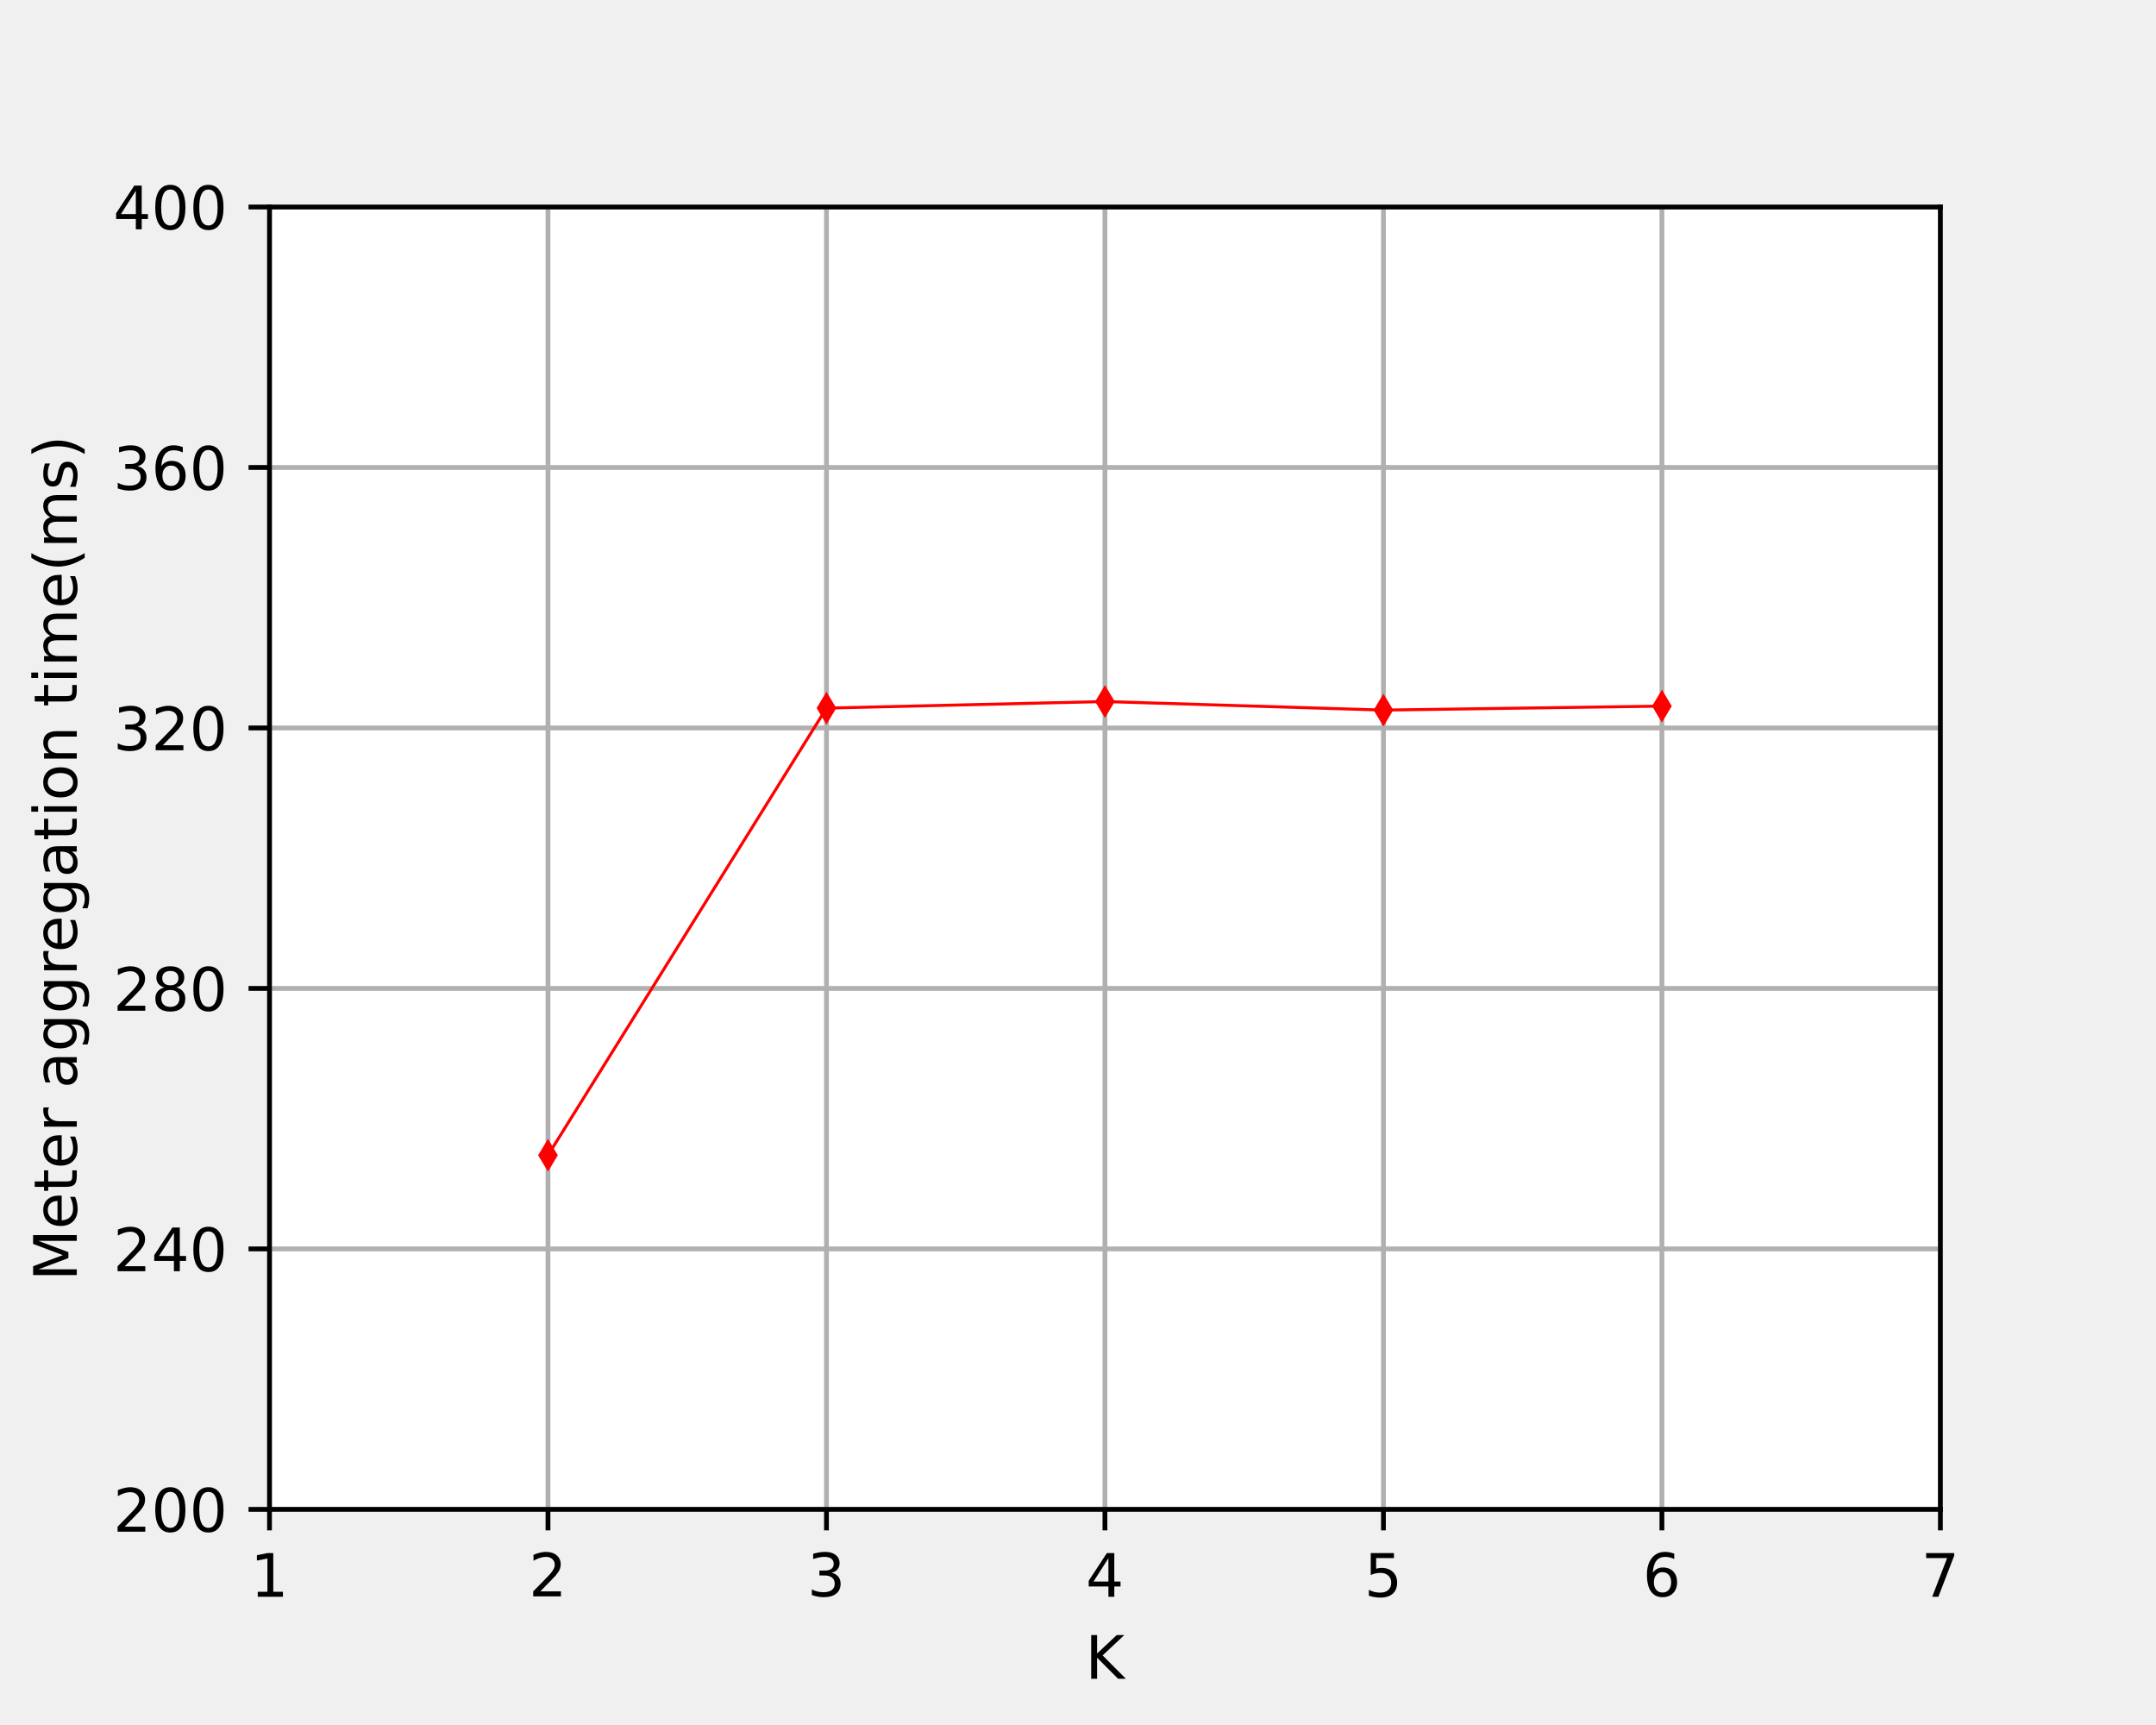
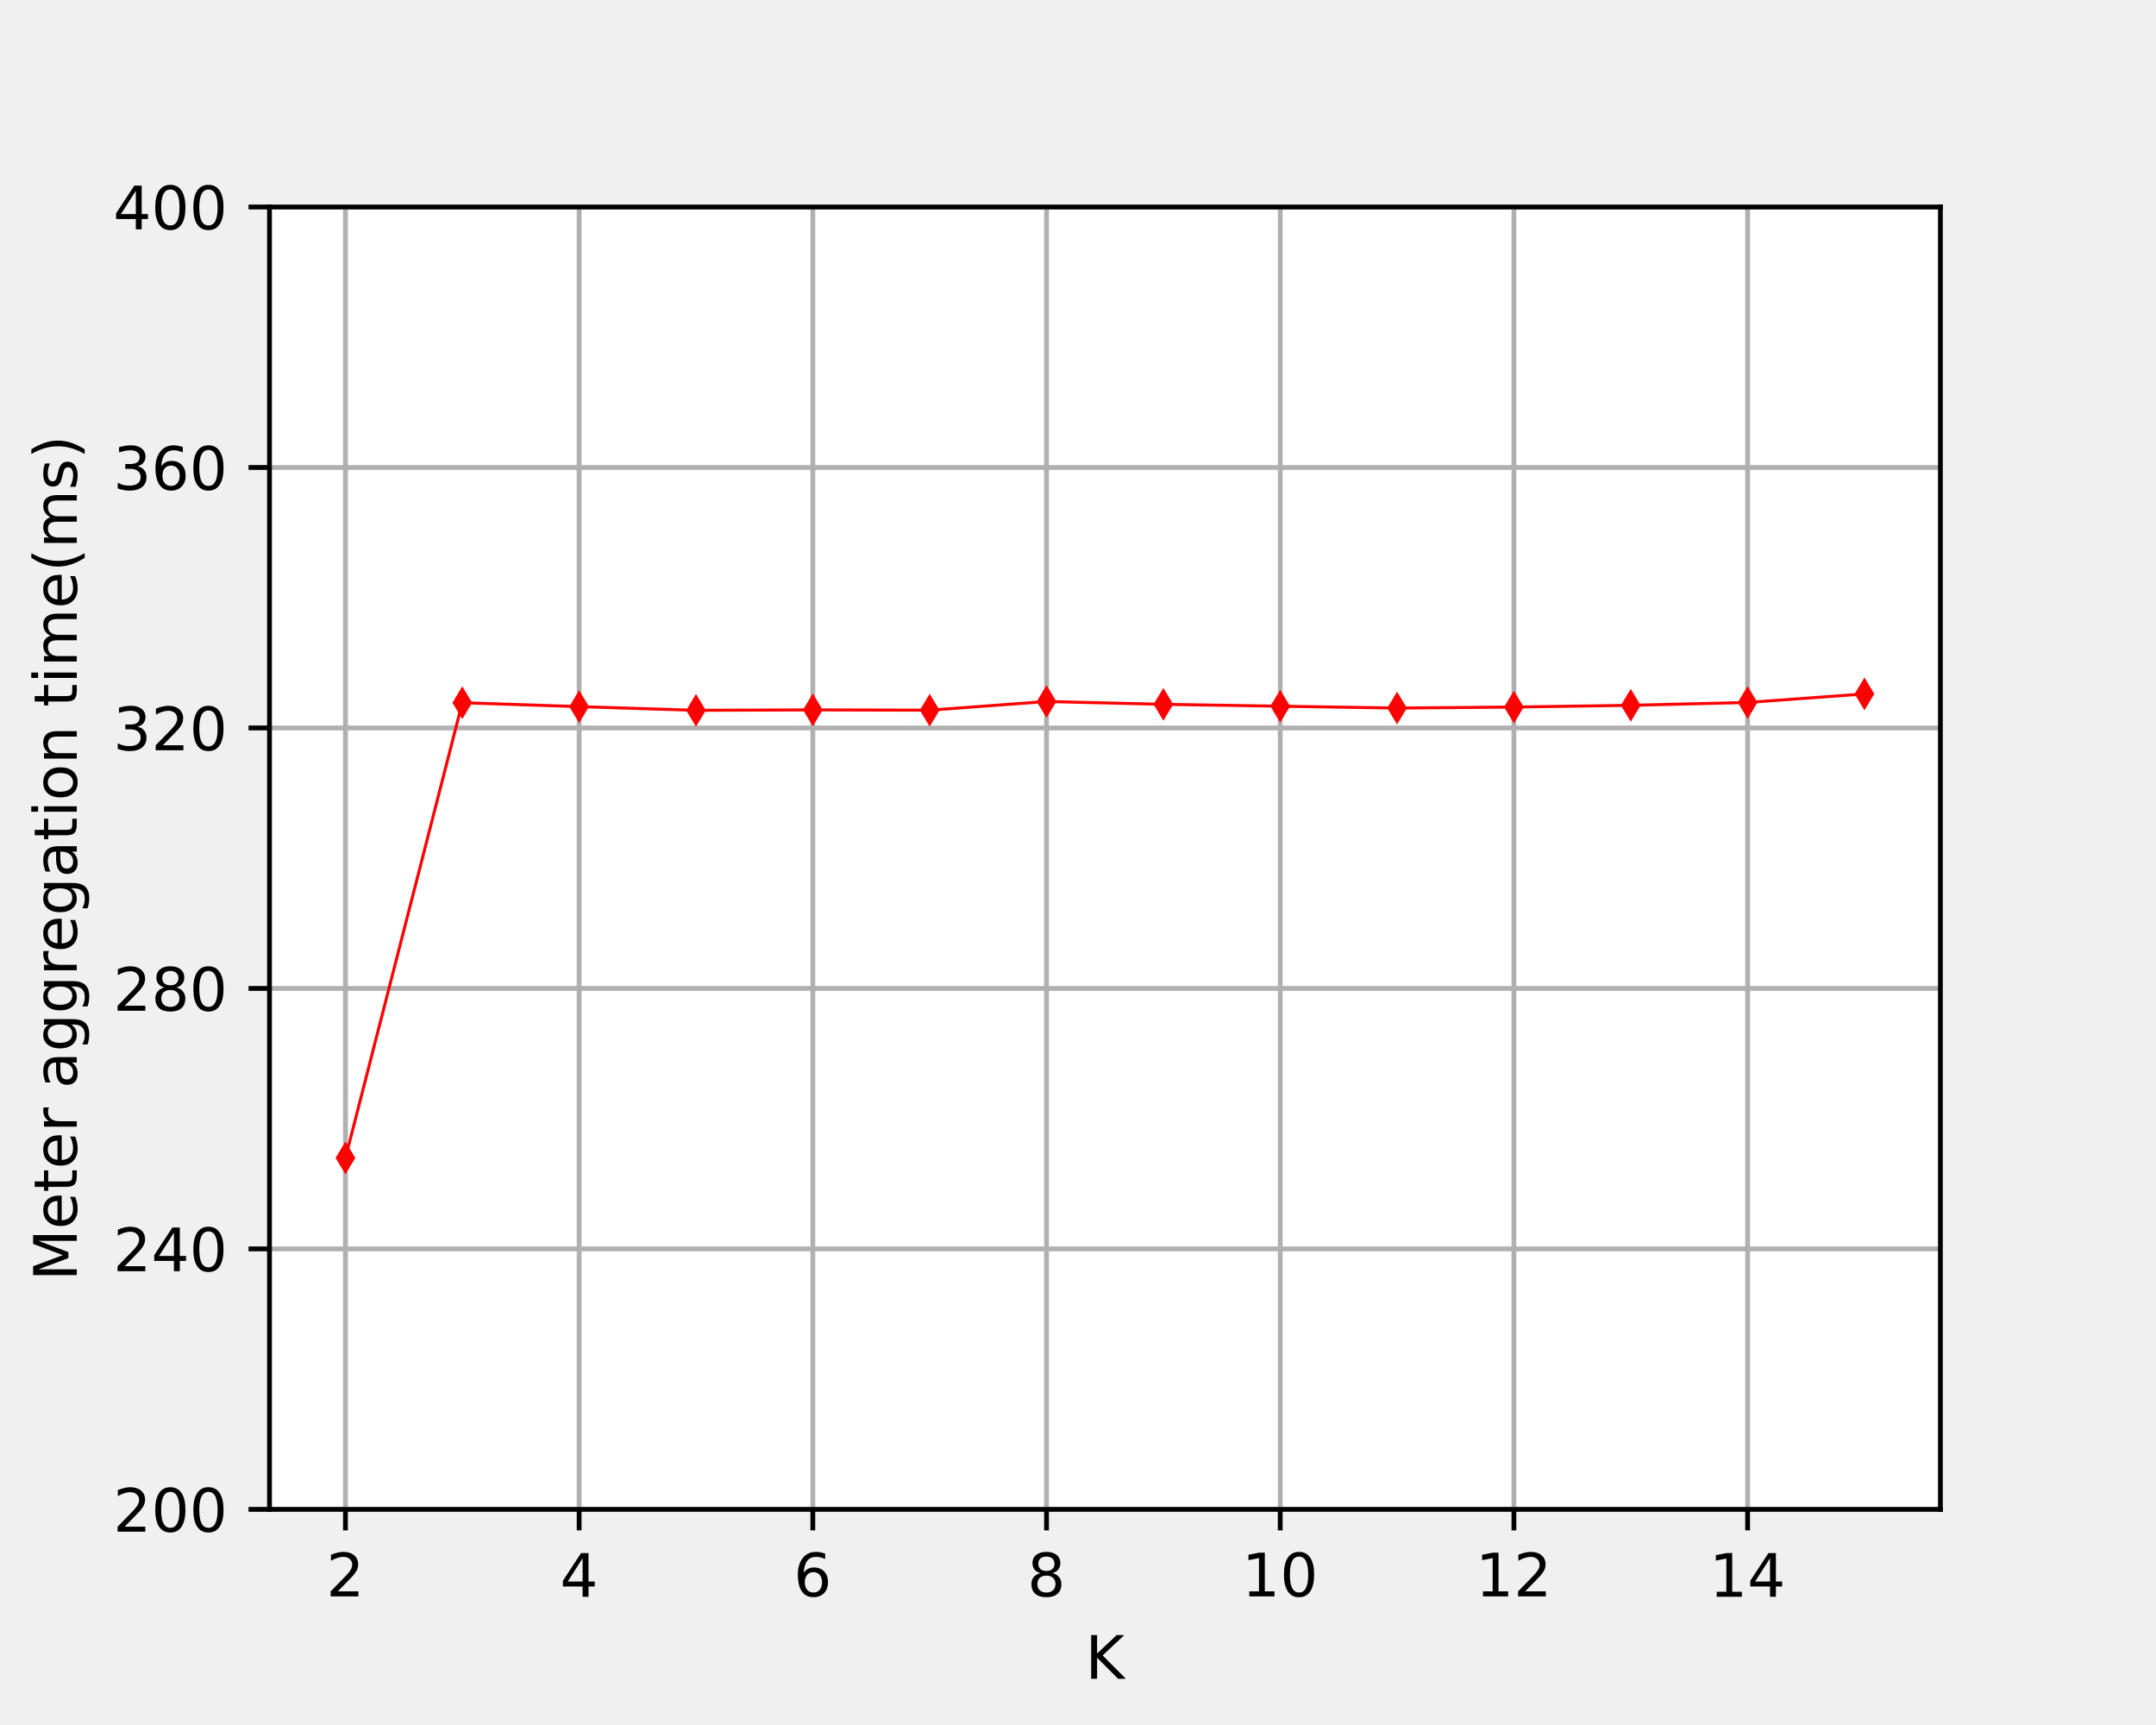
<svg xmlns="http://www.w3.org/2000/svg" xmlns:xlink="http://www.w3.org/1999/xlink" height="288pt" version="1.1" viewBox="0 0 360 288" width="360pt">
  <defs>
    <style type="text/css">*{stroke-linecap:butt;stroke-linejoin:round;}</style>
  </defs>
  <g id="figure_1">
    <g id="patch_1">
      <path d="M 0 288  L 360 288  L 360 0  L 0 0  z " style="fill:none;" />
    </g>
    <g id="axes_1">
      <g id="patch_2">
        <path d="M 45 252  L 324 252  L 324 34.56  L 45 34.56  z " style="fill:#ffffff;" />
      </g>
      <g id="matplotlib.axis_1">
        <g id="xtick_1">
          <g id="line2d_1">
-             <path clip-path="url(#pcc7a54b042)" d="M 45 252  L 45 34.56  " style="fill:none;stroke:#b0b0b0;stroke-linecap:square;stroke-width:0.8;" />
+             <path clip-path="url(#pdf85e5b50a)" d="M 57.682 252  L 57.682 34.56  " style="fill:none;stroke:#b0b0b0;stroke-linecap:square;stroke-width:0.8;" />
          </g>
          <g id="line2d_2">
            <defs>
-               <path d="M 0 0  L 0 3.5  " id="m2c9a82ae58" style="stroke:#000000;stroke-width:0.8;" />
+               <path d="M 0 0  L 0 3.5  " id="m80d7160116" style="stroke:#000000;stroke-width:0.8;" />
            </defs>
            <g>
-               <use style="stroke:#000000;stroke-width:0.8;" x="45" xlink:href="#m2c9a82ae58" y="252" />
+               <use style="stroke:#000000;stroke-width:0.8;" x="57.682" xlink:href="#m80d7160116" y="252" />
            </g>
          </g>
          <g id="text_1">
-             <g transform="translate(41.8 266.5984)scale(0.1 -0.1)">
-               <defs>
-                 <path d="M 12.406 8.297  L 28.516 8.297  L 28.516 63.922  L 10.984 60.406  L 10.984 69.391  L 28.422 72.906  L 38.281 72.906  L 38.281 8.297  L 54.391 8.297  L 54.391 0  L 12.406 0  z " id="DejaVuSans-49" />
-               </defs>
-               <use transform="translate(0 0.09375)" xlink:href="#DejaVuSans-49" />
+             <g transform="translate(54.48182 266.5984)scale(0.1 -0.1)">
+               <defs>
+                 <path d="M 19.188 8.297  L 53.609 8.297  L 53.609 0  L 7.328 0  L 7.328 8.297  Q 12.938 14.109 22.625 23.891  Q 32.328 33.688 34.812 36.531  Q 39.547 41.844 41.422 45.531  Q 43.312 49.219 43.312 52.781  Q 43.312 58.594 39.234 62.25  Q 35.156 65.922 28.609 65.922  Q 23.969 65.922 18.812 64.312  Q 13.672 62.703 7.812 59.422  L 7.812 69.391  Q 13.766 71.781 18.938 73  Q 24.125 74.219 28.422 74.219  Q 39.75 74.219 46.484 68.547  Q 53.219 62.891 53.219 53.422  Q 53.219 48.922 51.531 44.891  Q 49.859 40.875 45.406 35.406  Q 44.188 33.984 37.641 27.219  Q 31.109 20.453 19.188 8.297  z " id="DejaVuSans-50" />
+               </defs>
+               <use transform="translate(0 0.78125)" xlink:href="#DejaVuSans-50" />
            </g>
          </g>
        </g>
        <g id="xtick_2">
          <g id="line2d_3">
-             <path clip-path="url(#pcc7a54b042)" d="M 91.5 252  L 91.5 34.56  " style="fill:none;stroke:#b0b0b0;stroke-linecap:square;stroke-width:0.8;" />
+             <path clip-path="url(#pdf85e5b50a)" d="M 96.703 252  L 96.703 34.56  " style="fill:none;stroke:#b0b0b0;stroke-linecap:square;stroke-width:0.8;" />
          </g>
          <g id="line2d_4">
            <g>
-               <use style="stroke:#000000;stroke-width:0.8;" x="91.5" xlink:href="#m2c9a82ae58" y="252" />
+               <use style="stroke:#000000;stroke-width:0.8;" x="96.703" xlink:href="#m80d7160116" y="252" />
            </g>
          </g>
          <g id="text_2">
-             <g transform="translate(88.3 266.5984)scale(0.1 -0.1)">
-               <defs>
-                 <path d="M 19.188 8.297  L 53.609 8.297  L 53.609 0  L 7.328 0  L 7.328 8.297  Q 12.938 14.109 22.625 23.891  Q 32.328 33.688 34.812 36.531  Q 39.547 41.844 41.422 45.531  Q 43.312 49.219 43.312 52.781  Q 43.312 58.594 39.234 62.25  Q 35.156 65.922 28.609 65.922  Q 23.969 65.922 18.812 64.312  Q 13.672 62.703 7.812 59.422  L 7.812 69.391  Q 13.766 71.781 18.938 73  Q 24.125 74.219 28.422 74.219  Q 39.75 74.219 46.484 68.547  Q 53.219 62.891 53.219 53.422  Q 53.219 48.922 51.531 44.891  Q 49.859 40.875 45.406 35.406  Q 44.188 33.984 37.641 27.219  Q 31.109 20.453 19.188 8.297  z " id="DejaVuSans-50" />
-               </defs>
-               <use transform="translate(0 0.78125)" xlink:href="#DejaVuSans-50" />
+             <g transform="translate(93.5028 266.5984)scale(0.1 -0.1)">
+               <defs>
+                 <path d="M 37.797 64.312  L 12.891 25.391  L 37.797 25.391  z M 35.203 72.906  L 47.609 72.906  L 47.609 25.391  L 58.016 25.391  L 58.016 17.188  L 47.609 17.188  L 47.609 0  L 37.797 0  L 37.797 17.188  L 4.891 17.188  L 4.891 26.703  z " id="DejaVuSans-52" />
+               </defs>
+               <use transform="translate(0 0.09375)" xlink:href="#DejaVuSans-52" />
            </g>
          </g>
        </g>
        <g id="xtick_3">
          <g id="line2d_5">
-             <path clip-path="url(#pcc7a54b042)" d="M 138 252  L 138 34.56  " style="fill:none;stroke:#b0b0b0;stroke-linecap:square;stroke-width:0.8;" />
+             <path clip-path="url(#pdf85e5b50a)" d="M 135.724 252  L 135.724 34.56  " style="fill:none;stroke:#b0b0b0;stroke-linecap:square;stroke-width:0.8;" />
          </g>
          <g id="line2d_6">
            <g>
-               <use style="stroke:#000000;stroke-width:0.8;" x="138" xlink:href="#m2c9a82ae58" y="252" />
+               <use style="stroke:#000000;stroke-width:0.8;" x="135.724" xlink:href="#m80d7160116" y="252" />
            </g>
          </g>
          <g id="text_3">
-             <g transform="translate(134.8 266.5984)scale(0.1 -0.1)">
-               <defs>
-                 <path d="M 40.578 39.312  Q 47.656 37.797 51.625 33  Q 55.609 28.219 55.609 21.188  Q 55.609 10.406 48.188 4.484  Q 40.766 -1.422 27.094 -1.422  Q 22.516 -1.422 17.656 -0.516  Q 12.797 0.391 7.625 2.203  L 7.625 11.719  Q 11.719 9.328 16.594 8.109  Q 21.484 6.891 26.812 6.891  Q 36.078 6.891 40.938 10.547  Q 45.797 14.203 45.797 21.188  Q 45.797 27.641 41.281 31.266  Q 36.766 34.906 28.719 34.906  L 20.219 34.906  L 20.219 43.016  L 29.109 43.016  Q 36.375 43.016 40.234 45.922  Q 44.094 48.828 44.094 54.297  Q 44.094 59.906 40.109 62.906  Q 36.141 65.922 28.719 65.922  Q 24.656 65.922 20.016 65.031  Q 15.375 64.156 9.812 62.312  L 9.812 71.094  Q 15.438 72.656 20.344 73.438  Q 25.25 74.219 29.594 74.219  Q 40.828 74.219 47.359 69.109  Q 53.906 64.016 53.906 55.328  Q 53.906 49.266 50.438 45.094  Q 46.969 40.922 40.578 39.312  z " id="DejaVuSans-51" />
-               </defs>
-               <use transform="translate(0 0.78125)" xlink:href="#DejaVuSans-51" />
+             <g transform="translate(132.5238 266.5984)scale(0.1 -0.1)">
+               <defs>
+                 <path d="M 33.016 40.375  Q 26.375 40.375 22.484 35.828  Q 18.609 31.297 18.609 23.391  Q 18.609 15.531 22.484 10.953  Q 26.375 6.391 33.016 6.391  Q 39.656 6.391 43.531 10.953  Q 47.406 15.531 47.406 23.391  Q 47.406 31.297 43.531 35.828  Q 39.656 40.375 33.016 40.375  z M 52.594 71.297  L 52.594 62.312  Q 48.875 64.062 45.094 64.984  Q 41.312 65.922 37.594 65.922  Q 27.828 65.922 22.672 59.328  Q 17.531 52.734 16.797 39.406  Q 19.672 43.656 24.016 45.922  Q 28.375 48.188 33.594 48.188  Q 44.578 48.188 50.953 41.516  Q 57.328 34.859 57.328 23.391  Q 57.328 12.156 50.688 5.359  Q 44.047 -1.422 33.016 -1.422  Q 20.359 -1.422 13.672 8.266  Q 6.984 17.969 6.984 36.375  Q 6.984 53.656 15.188 63.938  Q 23.391 74.219 37.203 74.219  Q 40.922 74.219 44.703 73.484  Q 48.484 72.75 52.594 71.297  z " id="DejaVuSans-54" />
+               </defs>
+               <use transform="translate(0 0.78125)" xlink:href="#DejaVuSans-54" />
            </g>
          </g>
        </g>
        <g id="xtick_4">
          <g id="line2d_7">
-             <path clip-path="url(#pcc7a54b042)" d="M 184.5 252  L 184.5 34.56  " style="fill:none;stroke:#b0b0b0;stroke-linecap:square;stroke-width:0.8;" />
+             <path clip-path="url(#pdf85e5b50a)" d="M 174.745 252  L 174.745 34.56  " style="fill:none;stroke:#b0b0b0;stroke-linecap:square;stroke-width:0.8;" />
          </g>
          <g id="line2d_8">
            <g>
-               <use style="stroke:#000000;stroke-width:0.8;" x="184.5" xlink:href="#m2c9a82ae58" y="252" />
+               <use style="stroke:#000000;stroke-width:0.8;" x="174.745" xlink:href="#m80d7160116" y="252" />
            </g>
          </g>
          <g id="text_4">
-             <g transform="translate(181.3 266.5984)scale(0.1 -0.1)">
-               <defs>
-                 <path d="M 37.797 64.312  L 12.891 25.391  L 37.797 25.391  z M 35.203 72.906  L 47.609 72.906  L 47.609 25.391  L 58.016 25.391  L 58.016 17.188  L 47.609 17.188  L 47.609 0  L 37.797 0  L 37.797 17.188  L 4.891 17.188  L 4.891 26.703  z " id="DejaVuSans-52" />
-               </defs>
-               <use transform="translate(0 0.09375)" xlink:href="#DejaVuSans-52" />
+             <g transform="translate(171.5448 266.5984)scale(0.1 -0.1)">
+               <defs>
+                 <path d="M 31.781 34.625  Q 24.75 34.625 20.719 30.859  Q 16.703 27.094 16.703 20.516  Q 16.703 13.922 20.719 10.156  Q 24.75 6.391 31.781 6.391  Q 38.812 6.391 42.859 10.172  Q 46.922 13.969 46.922 20.516  Q 46.922 27.094 42.891 30.859  Q 38.875 34.625 31.781 34.625  z M 21.922 38.812  Q 15.578 40.375 12.031 44.719  Q 8.5 49.078 8.5 55.328  Q 8.5 64.062 14.719 69.141  Q 20.953 74.219 31.781 74.219  Q 42.672 74.219 48.875 69.141  Q 55.078 64.062 55.078 55.328  Q 55.078 49.078 51.531 44.719  Q 48 40.375 41.703 38.812  Q 48.828 37.156 52.797 32.312  Q 56.781 27.484 56.781 20.516  Q 56.781 9.906 50.312 4.234  Q 43.844 -1.422 31.781 -1.422  Q 19.734 -1.422 13.25 4.234  Q 6.781 9.906 6.781 20.516  Q 6.781 27.484 10.781 32.312  Q 14.797 37.156 21.922 38.812  z M 18.312 54.391  Q 18.312 48.734 21.844 45.562  Q 25.391 42.391 31.781 42.391  Q 38.141 42.391 41.719 45.562  Q 45.312 48.734 45.312 54.391  Q 45.312 60.062 41.719 63.234  Q 38.141 66.406 31.781 66.406  Q 25.391 66.406 21.844 63.234  Q 18.312 60.062 18.312 54.391  z " id="DejaVuSans-56" />
+               </defs>
+               <use transform="translate(0 0.78125)" xlink:href="#DejaVuSans-56" />
            </g>
          </g>
        </g>
        <g id="xtick_5">
          <g id="line2d_9">
-             <path clip-path="url(#pcc7a54b042)" d="M 231 252  L 231 34.56  " style="fill:none;stroke:#b0b0b0;stroke-linecap:square;stroke-width:0.8;" />
+             <path clip-path="url(#pdf85e5b50a)" d="M 213.766 252  L 213.766 34.56  " style="fill:none;stroke:#b0b0b0;stroke-linecap:square;stroke-width:0.8;" />
          </g>
          <g id="line2d_10">
            <g>
-               <use style="stroke:#000000;stroke-width:0.8;" x="231" xlink:href="#m2c9a82ae58" y="252" />
+               <use style="stroke:#000000;stroke-width:0.8;" x="213.766" xlink:href="#m80d7160116" y="252" />
            </g>
          </g>
          <g id="text_5">
-             <g transform="translate(227.8 266.5984)scale(0.1 -0.1)">
-               <defs>
-                 <path d="M 10.797 72.906  L 49.516 72.906  L 49.516 64.594  L 19.828 64.594  L 19.828 46.734  Q 21.969 47.469 24.109 47.828  Q 26.266 48.188 28.422 48.188  Q 40.625 48.188 47.75 41.5  Q 54.891 34.812 54.891 23.391  Q 54.891 11.625 47.562 5.094  Q 40.234 -1.422 26.906 -1.422  Q 22.312 -1.422 17.547 -0.641  Q 12.797 0.141 7.719 1.703  L 7.719 11.625  Q 12.109 9.234 16.797 8.062  Q 21.484 6.891 26.703 6.891  Q 35.156 6.891 40.078 11.328  Q 45.016 15.766 45.016 23.391  Q 45.016 31 40.078 35.438  Q 35.156 39.891 26.703 39.891  Q 22.75 39.891 18.812 39.016  Q 14.891 38.141 10.797 36.281  z " id="DejaVuSans-53" />
-               </defs>
-               <use transform="translate(0 0.09375)" xlink:href="#DejaVuSans-53" />
+             <g transform="translate(207.3657 266.5984)scale(0.1 -0.1)">
+               <defs>
+                 <path d="M 12.406 8.297  L 28.516 8.297  L 28.516 63.922  L 10.984 60.406  L 10.984 69.391  L 28.422 72.906  L 38.281 72.906  L 38.281 8.297  L 54.391 8.297  L 54.391 0  L 12.406 0  z " id="DejaVuSans-49" />
+                 <path d="M 31.781 66.406  Q 24.172 66.406 20.328 58.906  Q 16.5 51.422 16.5 36.375  Q 16.5 21.391 20.328 13.891  Q 24.172 6.391 31.781 6.391  Q 39.453 6.391 43.281 13.891  Q 47.125 21.391 47.125 36.375  Q 47.125 51.422 43.281 58.906  Q 39.453 66.406 31.781 66.406  z M 31.781 74.219  Q 44.047 74.219 50.516 64.516  Q 56.984 54.828 56.984 36.375  Q 56.984 17.969 50.516 8.266  Q 44.047 -1.422 31.781 -1.422  Q 19.531 -1.422 13.062 8.266  Q 6.594 17.969 6.594 36.375  Q 6.594 54.828 13.062 64.516  Q 19.531 74.219 31.781 74.219  z " id="DejaVuSans-48" />
+               </defs>
+               <use transform="translate(0 0.78125)" xlink:href="#DejaVuSans-49" />
+               <use transform="translate(63.62305 0.78125)" xlink:href="#DejaVuSans-48" />
            </g>
          </g>
        </g>
        <g id="xtick_6">
          <g id="line2d_11">
-             <path clip-path="url(#pcc7a54b042)" d="M 277.5 252  L 277.5 34.56  " style="fill:none;stroke:#b0b0b0;stroke-linecap:square;stroke-width:0.8;" />
+             <path clip-path="url(#pdf85e5b50a)" d="M 252.787 252  L 252.787 34.56  " style="fill:none;stroke:#b0b0b0;stroke-linecap:square;stroke-width:0.8;" />
          </g>
          <g id="line2d_12">
            <g>
-               <use style="stroke:#000000;stroke-width:0.8;" x="277.5" xlink:href="#m2c9a82ae58" y="252" />
+               <use style="stroke:#000000;stroke-width:0.8;" x="252.787" xlink:href="#m80d7160116" y="252" />
            </g>
          </g>
          <g id="text_6">
-             <g transform="translate(274.3 266.5984)scale(0.1 -0.1)">
-               <defs>
-                 <path d="M 33.016 40.375  Q 26.375 40.375 22.484 35.828  Q 18.609 31.297 18.609 23.391  Q 18.609 15.531 22.484 10.953  Q 26.375 6.391 33.016 6.391  Q 39.656 6.391 43.531 10.953  Q 47.406 15.531 47.406 23.391  Q 47.406 31.297 43.531 35.828  Q 39.656 40.375 33.016 40.375  z M 52.594 71.297  L 52.594 62.312  Q 48.875 64.062 45.094 64.984  Q 41.312 65.922 37.594 65.922  Q 27.828 65.922 22.672 59.328  Q 17.531 52.734 16.797 39.406  Q 19.672 43.656 24.016 45.922  Q 28.375 48.188 33.594 48.188  Q 44.578 48.188 50.953 41.516  Q 57.328 34.859 57.328 23.391  Q 57.328 12.156 50.688 5.359  Q 44.047 -1.422 33.016 -1.422  Q 20.359 -1.422 13.672 8.266  Q 6.984 17.969 6.984 36.375  Q 6.984 53.656 15.188 63.938  Q 23.391 74.219 37.203 74.219  Q 40.922 74.219 44.703 73.484  Q 48.484 72.75 52.594 71.297  z " id="DejaVuSans-54" />
-               </defs>
-               <use transform="translate(0 0.78125)" xlink:href="#DejaVuSans-54" />
+             <g transform="translate(246.3867 266.5984)scale(0.1 -0.1)">
+               <use transform="translate(0 0.78125)" xlink:href="#DejaVuSans-49" />
+               <use transform="translate(63.62305 0.78125)" xlink:href="#DejaVuSans-50" />
            </g>
          </g>
        </g>
        <g id="xtick_7">
          <g id="line2d_13">
-             <path clip-path="url(#pcc7a54b042)" d="M 324 252  L 324 34.56  " style="fill:none;stroke:#b0b0b0;stroke-linecap:square;stroke-width:0.8;" />
+             <path clip-path="url(#pdf85e5b50a)" d="M 291.808 252  L 291.808 34.56  " style="fill:none;stroke:#b0b0b0;stroke-linecap:square;stroke-width:0.8;" />
          </g>
          <g id="line2d_14">
            <g>
-               <use style="stroke:#000000;stroke-width:0.8;" x="324" xlink:href="#m2c9a82ae58" y="252" />
+               <use style="stroke:#000000;stroke-width:0.8;" x="291.808" xlink:href="#m80d7160116" y="252" />
            </g>
          </g>
          <g id="text_7">
-             <g transform="translate(320.8 266.5984)scale(0.1 -0.1)">
-               <defs>
-                 <path d="M 8.203 72.906  L 55.078 72.906  L 55.078 68.703  L 28.609 0  L 18.312 0  L 43.219 64.594  L 8.203 64.594  z " id="DejaVuSans-55" />
-               </defs>
-               <use transform="translate(0 0.09375)" xlink:href="#DejaVuSans-55" />
+             <g transform="translate(285.4077 266.5984)scale(0.1 -0.1)">
+               <use transform="translate(0 0.09375)" xlink:href="#DejaVuSans-49" />
+               <use transform="translate(63.62305 0.09375)" xlink:href="#DejaVuSans-52" />
            </g>
          </g>
        </g>
        <g id="text_8">
          <g transform="translate(181.2211 280.2766)scale(0.1 -0.1)">
            <defs>
              <path d="M 9.812 72.906  L 19.672 72.906  L 19.672 42.094  L 52.391 72.906  L 65.094 72.906  L 28.906 38.922  L 67.672 0  L 54.688 0  L 19.672 35.109  L 19.672 0  L 9.812 0  z " id="DejaVuSans-75" />
            </defs>
            <use xlink:href="#DejaVuSans-75" />
          </g>
        </g>
      </g>
      <g id="matplotlib.axis_2">
        <g id="ytick_1">
          <g id="line2d_15">
-             <path clip-path="url(#pcc7a54b042)" d="M 45 252  L 324 252  " style="fill:none;stroke:#b0b0b0;stroke-linecap:square;stroke-width:0.8;" />
+             <path clip-path="url(#pdf85e5b50a)" d="M 45 252  L 324 252  " style="fill:none;stroke:#b0b0b0;stroke-linecap:square;stroke-width:0.8;" />
          </g>
          <g id="line2d_16">
            <defs>
-               <path d="M 0 0  L -3.5 0  " id="ma4a03156c4" style="stroke:#000000;stroke-width:0.8;" />
+               <path d="M 0 0  L -3.5 0  " id="m3de18a7256" style="stroke:#000000;stroke-width:0.8;" />
            </defs>
            <g>
-               <use style="stroke:#000000;stroke-width:0.8;" x="45" xlink:href="#ma4a03156c4" y="252" />
+               <use style="stroke:#000000;stroke-width:0.8;" x="45" xlink:href="#m3de18a7256" y="252" />
            </g>
          </g>
          <g id="text_9">
            <g transform="translate(18.9 255.7992)scale(0.1 -0.1)">
-               <defs>
-                 <path d="M 31.781 66.406  Q 24.172 66.406 20.328 58.906  Q 16.5 51.422 16.5 36.375  Q 16.5 21.391 20.328 13.891  Q 24.172 6.391 31.781 6.391  Q 39.453 6.391 43.281 13.891  Q 47.125 21.391 47.125 36.375  Q 47.125 51.422 43.281 58.906  Q 39.453 66.406 31.781 66.406  z M 31.781 74.219  Q 44.047 74.219 50.516 64.516  Q 56.984 54.828 56.984 36.375  Q 56.984 17.969 50.516 8.266  Q 44.047 -1.422 31.781 -1.422  Q 19.531 -1.422 13.062 8.266  Q 6.594 17.969 6.594 36.375  Q 6.594 54.828 13.062 64.516  Q 19.531 74.219 31.781 74.219  z " id="DejaVuSans-48" />
-               </defs>
              <use transform="translate(0 0.78125)" xlink:href="#DejaVuSans-50" />
              <use transform="translate(63.62305 0.78125)" xlink:href="#DejaVuSans-48" />
              <use transform="translate(127.2461 0.78125)" xlink:href="#DejaVuSans-48" />
            </g>
          </g>
        </g>
        <g id="ytick_2">
          <g id="line2d_17">
-             <path clip-path="url(#pcc7a54b042)" d="M 45 208.512  L 324 208.512  " style="fill:none;stroke:#b0b0b0;stroke-linecap:square;stroke-width:0.8;" />
+             <path clip-path="url(#pdf85e5b50a)" d="M 45 208.512  L 324 208.512  " style="fill:none;stroke:#b0b0b0;stroke-linecap:square;stroke-width:0.8;" />
          </g>
          <g id="line2d_18">
            <g>
-               <use style="stroke:#000000;stroke-width:0.8;" x="45" xlink:href="#ma4a03156c4" y="208.512" />
+               <use style="stroke:#000000;stroke-width:0.8;" x="45" xlink:href="#m3de18a7256" y="208.512" />
            </g>
          </g>
          <g id="text_10">
            <g transform="translate(18.9 212.3112)scale(0.1 -0.1)">
              <use transform="translate(0 0.78125)" xlink:href="#DejaVuSans-50" />
              <use transform="translate(63.62305 0.78125)" xlink:href="#DejaVuSans-52" />
              <use transform="translate(127.2461 0.78125)" xlink:href="#DejaVuSans-48" />
            </g>
          </g>
        </g>
        <g id="ytick_3">
          <g id="line2d_19">
-             <path clip-path="url(#pcc7a54b042)" d="M 45 165.024  L 324 165.024  " style="fill:none;stroke:#b0b0b0;stroke-linecap:square;stroke-width:0.8;" />
+             <path clip-path="url(#pdf85e5b50a)" d="M 45 165.024  L 324 165.024  " style="fill:none;stroke:#b0b0b0;stroke-linecap:square;stroke-width:0.8;" />
          </g>
          <g id="line2d_20">
            <g>
-               <use style="stroke:#000000;stroke-width:0.8;" x="45" xlink:href="#ma4a03156c4" y="165.024" />
+               <use style="stroke:#000000;stroke-width:0.8;" x="45" xlink:href="#m3de18a7256" y="165.024" />
            </g>
          </g>
          <g id="text_11">
            <g transform="translate(18.9 168.8232)scale(0.1 -0.1)">
-               <defs>
-                 <path d="M 31.781 34.625  Q 24.75 34.625 20.719 30.859  Q 16.703 27.094 16.703 20.516  Q 16.703 13.922 20.719 10.156  Q 24.75 6.391 31.781 6.391  Q 38.812 6.391 42.859 10.172  Q 46.922 13.969 46.922 20.516  Q 46.922 27.094 42.891 30.859  Q 38.875 34.625 31.781 34.625  z M 21.922 38.812  Q 15.578 40.375 12.031 44.719  Q 8.5 49.078 8.5 55.328  Q 8.5 64.062 14.719 69.141  Q 20.953 74.219 31.781 74.219  Q 42.672 74.219 48.875 69.141  Q 55.078 64.062 55.078 55.328  Q 55.078 49.078 51.531 44.719  Q 48 40.375 41.703 38.812  Q 48.828 37.156 52.797 32.312  Q 56.781 27.484 56.781 20.516  Q 56.781 9.906 50.312 4.234  Q 43.844 -1.422 31.781 -1.422  Q 19.734 -1.422 13.25 4.234  Q 6.781 9.906 6.781 20.516  Q 6.781 27.484 10.781 32.312  Q 14.797 37.156 21.922 38.812  z M 18.312 54.391  Q 18.312 48.734 21.844 45.562  Q 25.391 42.391 31.781 42.391  Q 38.141 42.391 41.719 45.562  Q 45.312 48.734 45.312 54.391  Q 45.312 60.062 41.719 63.234  Q 38.141 66.406 31.781 66.406  Q 25.391 66.406 21.844 63.234  Q 18.312 60.062 18.312 54.391  z " id="DejaVuSans-56" />
-               </defs>
              <use transform="translate(0 0.78125)" xlink:href="#DejaVuSans-50" />
              <use transform="translate(63.62305 0.78125)" xlink:href="#DejaVuSans-56" />
              <use transform="translate(127.2461 0.78125)" xlink:href="#DejaVuSans-48" />
            </g>
          </g>
        </g>
        <g id="ytick_4">
          <g id="line2d_21">
-             <path clip-path="url(#pcc7a54b042)" d="M 45 121.536  L 324 121.536  " style="fill:none;stroke:#b0b0b0;stroke-linecap:square;stroke-width:0.8;" />
+             <path clip-path="url(#pdf85e5b50a)" d="M 45 121.536  L 324 121.536  " style="fill:none;stroke:#b0b0b0;stroke-linecap:square;stroke-width:0.8;" />
          </g>
          <g id="line2d_22">
            <g>
-               <use style="stroke:#000000;stroke-width:0.8;" x="45" xlink:href="#ma4a03156c4" y="121.536" />
+               <use style="stroke:#000000;stroke-width:0.8;" x="45" xlink:href="#m3de18a7256" y="121.536" />
            </g>
          </g>
          <g id="text_12">
            <g transform="translate(18.9 125.3352)scale(0.1 -0.1)">
+               <defs>
+                 <path d="M 40.578 39.312  Q 47.656 37.797 51.625 33  Q 55.609 28.219 55.609 21.188  Q 55.609 10.406 48.188 4.484  Q 40.766 -1.422 27.094 -1.422  Q 22.516 -1.422 17.656 -0.516  Q 12.797 0.391 7.625 2.203  L 7.625 11.719  Q 11.719 9.328 16.594 8.109  Q 21.484 6.891 26.812 6.891  Q 36.078 6.891 40.938 10.547  Q 45.797 14.203 45.797 21.188  Q 45.797 27.641 41.281 31.266  Q 36.766 34.906 28.719 34.906  L 20.219 34.906  L 20.219 43.016  L 29.109 43.016  Q 36.375 43.016 40.234 45.922  Q 44.094 48.828 44.094 54.297  Q 44.094 59.906 40.109 62.906  Q 36.141 65.922 28.719 65.922  Q 24.656 65.922 20.016 65.031  Q 15.375 64.156 9.812 62.312  L 9.812 71.094  Q 15.438 72.656 20.344 73.438  Q 25.25 74.219 29.594 74.219  Q 40.828 74.219 47.359 69.109  Q 53.906 64.016 53.906 55.328  Q 53.906 49.266 50.438 45.094  Q 46.969 40.922 40.578 39.312  z " id="DejaVuSans-51" />
+               </defs>
              <use transform="translate(0 0.78125)" xlink:href="#DejaVuSans-51" />
              <use transform="translate(63.62305 0.78125)" xlink:href="#DejaVuSans-50" />
              <use transform="translate(127.2461 0.78125)" xlink:href="#DejaVuSans-48" />
            </g>
          </g>
        </g>
        <g id="ytick_5">
          <g id="line2d_23">
-             <path clip-path="url(#pcc7a54b042)" d="M 45 78.048  L 324 78.048  " style="fill:none;stroke:#b0b0b0;stroke-linecap:square;stroke-width:0.8;" />
+             <path clip-path="url(#pdf85e5b50a)" d="M 45 78.048  L 324 78.048  " style="fill:none;stroke:#b0b0b0;stroke-linecap:square;stroke-width:0.8;" />
          </g>
          <g id="line2d_24">
            <g>
-               <use style="stroke:#000000;stroke-width:0.8;" x="45" xlink:href="#ma4a03156c4" y="78.048" />
+               <use style="stroke:#000000;stroke-width:0.8;" x="45" xlink:href="#m3de18a7256" y="78.048" />
            </g>
          </g>
          <g id="text_13">
            <g transform="translate(18.9 81.84722)scale(0.1 -0.1)">
              <use transform="translate(0 0.78125)" xlink:href="#DejaVuSans-51" />
              <use transform="translate(63.62305 0.78125)" xlink:href="#DejaVuSans-54" />
              <use transform="translate(127.2461 0.78125)" xlink:href="#DejaVuSans-48" />
            </g>
          </g>
        </g>
        <g id="ytick_6">
          <g id="line2d_25">
-             <path clip-path="url(#pcc7a54b042)" d="M 45 34.56  L 324 34.56  " style="fill:none;stroke:#b0b0b0;stroke-linecap:square;stroke-width:0.8;" />
+             <path clip-path="url(#pdf85e5b50a)" d="M 45 34.56  L 324 34.56  " style="fill:none;stroke:#b0b0b0;stroke-linecap:square;stroke-width:0.8;" />
          </g>
          <g id="line2d_26">
            <g>
-               <use style="stroke:#000000;stroke-width:0.8;" x="45" xlink:href="#ma4a03156c4" y="34.56" />
+               <use style="stroke:#000000;stroke-width:0.8;" x="45" xlink:href="#m3de18a7256" y="34.56" />
            </g>
          </g>
          <g id="text_14">
            <g transform="translate(18.9 38.35922)scale(0.1 -0.1)">
              <use transform="translate(0 0.78125)" xlink:href="#DejaVuSans-52" />
              <use transform="translate(63.62305 0.78125)" xlink:href="#DejaVuSans-48" />
              <use transform="translate(127.2461 0.78125)" xlink:href="#DejaVuSans-48" />
            </g>
          </g>
        </g>
        <g id="text_15">
          <g transform="translate(12.82031 213.8613)rotate(-90)scale(0.1 -0.1)">
            <defs>
              <path d="M 9.812 72.906  L 24.516 72.906  L 43.109 23.297  L 61.812 72.906  L 76.516 72.906  L 76.516 0  L 66.891 0  L 66.891 64.016  L 48.094 14.016  L 38.188 14.016  L 19.391 64.016  L 19.391 0  L 9.812 0  z " id="DejaVuSans-77" />
              <path d="M 56.203 29.594  L 56.203 25.203  L 14.891 25.203  Q 15.484 15.922 20.484 11.062  Q 25.484 6.203 34.422 6.203  Q 39.594 6.203 44.453 7.469  Q 49.312 8.734 54.109 11.281  L 54.109 2.781  Q 49.266 0.734 44.188 -0.344  Q 39.109 -1.422 33.891 -1.422  Q 20.797 -1.422 13.156 6.188  Q 5.516 13.812 5.516 26.812  Q 5.516 40.234 12.766 48.109  Q 20.016 56 32.328 56  Q 43.359 56 49.781 48.891  Q 56.203 41.797 56.203 29.594  z M 47.219 32.234  Q 47.125 39.594 43.094 43.984  Q 39.062 48.391 32.422 48.391  Q 24.906 48.391 20.391 44.141  Q 15.875 39.891 15.188 32.172  z " id="DejaVuSans-101" />
              <path d="M 18.312 70.219  L 18.312 54.688  L 36.812 54.688  L 36.812 47.703  L 18.312 47.703  L 18.312 18.016  Q 18.312 11.328 20.141 9.422  Q 21.969 7.516 27.594 7.516  L 36.812 7.516  L 36.812 0  L 27.594 0  Q 17.188 0 13.234 3.875  Q 9.281 7.766 9.281 18.016  L 9.281 47.703  L 2.688 47.703  L 2.688 54.688  L 9.281 54.688  L 9.281 70.219  z " id="DejaVuSans-116" />
              <path d="M 41.109 46.297  Q 39.594 47.172 37.812 47.578  Q 36.031 48 33.891 48  Q 26.266 48 22.188 43.047  Q 18.109 38.094 18.109 28.812  L 18.109 0  L 9.078 0  L 9.078 54.688  L 18.109 54.688  L 18.109 46.188  Q 20.953 51.172 25.484 53.578  Q 30.031 56 36.531 56  Q 37.453 56 38.578 55.875  Q 39.703 55.766 41.062 55.516  z " id="DejaVuSans-114" />
              <path id="DejaVuSans-32" />
              <path d="M 34.281 27.484  Q 23.391 27.484 19.188 25  Q 14.984 22.516 14.984 16.5  Q 14.984 11.719 18.141 8.906  Q 21.297 6.109 26.703 6.109  Q 34.188 6.109 38.703 11.406  Q 43.219 16.703 43.219 25.484  L 43.219 27.484  z M 52.203 31.203  L 52.203 0  L 43.219 0  L 43.219 8.297  Q 40.141 3.328 35.547 0.953  Q 30.953 -1.422 24.312 -1.422  Q 15.922 -1.422 10.953 3.297  Q 6 8.016 6 15.922  Q 6 25.141 12.172 29.828  Q 18.359 34.516 30.609 34.516  L 43.219 34.516  L 43.219 35.406  Q 43.219 41.609 39.141 45  Q 35.062 48.391 27.688 48.391  Q 23 48.391 18.547 47.266  Q 14.109 46.141 10.016 43.891  L 10.016 52.203  Q 14.938 54.109 19.578 55.047  Q 24.219 56 28.609 56  Q 40.484 56 46.344 49.844  Q 52.203 43.703 52.203 31.203  z " id="DejaVuSans-97" />
              <path d="M 45.406 27.984  Q 45.406 37.75 41.375 43.109  Q 37.359 48.484 30.078 48.484  Q 22.859 48.484 18.828 43.109  Q 14.797 37.75 14.797 27.984  Q 14.797 18.266 18.828 12.891  Q 22.859 7.516 30.078 7.516  Q 37.359 7.516 41.375 12.891  Q 45.406 18.266 45.406 27.984  z M 54.391 6.781  Q 54.391 -7.172 48.188 -13.984  Q 42 -20.797 29.203 -20.797  Q 24.469 -20.797 20.266 -20.094  Q 16.062 -19.391 12.109 -17.922  L 12.109 -9.188  Q 16.062 -11.328 19.922 -12.344  Q 23.781 -13.375 27.781 -13.375  Q 36.625 -13.375 41.016 -8.766  Q 45.406 -4.156 45.406 5.172  L 45.406 9.625  Q 42.625 4.781 38.281 2.391  Q 33.938 0 27.875 0  Q 17.828 0 11.672 7.656  Q 5.516 15.328 5.516 27.984  Q 5.516 40.672 11.672 48.328  Q 17.828 56 27.875 56  Q 33.938 56 38.281 53.609  Q 42.625 51.219 45.406 46.391  L 45.406 54.688  L 54.391 54.688  z " id="DejaVuSans-103" />
              <path d="M 9.422 54.688  L 18.406 54.688  L 18.406 0  L 9.422 0  z M 9.422 75.984  L 18.406 75.984  L 18.406 64.594  L 9.422 64.594  z " id="DejaVuSans-105" />
              <path d="M 30.609 48.391  Q 23.391 48.391 19.188 42.75  Q 14.984 37.109 14.984 27.297  Q 14.984 17.484 19.156 11.844  Q 23.344 6.203 30.609 6.203  Q 37.797 6.203 41.984 11.859  Q 46.188 17.531 46.188 27.297  Q 46.188 37.016 41.984 42.703  Q 37.797 48.391 30.609 48.391  z M 30.609 56  Q 42.328 56 49.016 48.375  Q 55.719 40.766 55.719 27.297  Q 55.719 13.875 49.016 6.219  Q 42.328 -1.422 30.609 -1.422  Q 18.844 -1.422 12.172 6.219  Q 5.516 13.875 5.516 27.297  Q 5.516 40.766 12.172 48.375  Q 18.844 56 30.609 56  z " id="DejaVuSans-111" />
              <path d="M 54.891 33.016  L 54.891 0  L 45.906 0  L 45.906 32.719  Q 45.906 40.484 42.875 44.328  Q 39.844 48.188 33.797 48.188  Q 26.516 48.188 22.312 43.547  Q 18.109 38.922 18.109 30.906  L 18.109 0  L 9.078 0  L 9.078 54.688  L 18.109 54.688  L 18.109 46.188  Q 21.344 51.125 25.703 53.562  Q 30.078 56 35.797 56  Q 45.219 56 50.047 50.172  Q 54.891 44.344 54.891 33.016  z " id="DejaVuSans-110" />
              <path d="M 52 44.188  Q 55.375 50.25 60.062 53.125  Q 64.75 56 71.094 56  Q 79.641 56 84.281 50.016  Q 88.922 44.047 88.922 33.016  L 88.922 0  L 79.891 0  L 79.891 32.719  Q 79.891 40.578 77.094 44.375  Q 74.312 48.188 68.609 48.188  Q 61.625 48.188 57.562 43.547  Q 53.516 38.922 53.516 30.906  L 53.516 0  L 44.484 0  L 44.484 32.719  Q 44.484 40.625 41.703 44.406  Q 38.922 48.188 33.109 48.188  Q 26.219 48.188 22.156 43.531  Q 18.109 38.875 18.109 30.906  L 18.109 0  L 9.078 0  L 9.078 54.688  L 18.109 54.688  L 18.109 46.188  Q 21.188 51.219 25.484 53.609  Q 29.781 56 35.688 56  Q 41.656 56 45.828 52.969  Q 50 49.953 52 44.188  z " id="DejaVuSans-109" />
              <path d="M 31 75.875  Q 24.469 64.656 21.281 53.656  Q 18.109 42.672 18.109 31.391  Q 18.109 20.125 21.312 9.062  Q 24.516 -2 31 -13.188  L 23.188 -13.188  Q 15.875 -1.703 12.234 9.375  Q 8.594 20.453 8.594 31.391  Q 8.594 42.281 12.203 53.312  Q 15.828 64.359 23.188 75.875  z " id="DejaVuSans-40" />
              <path d="M 44.281 53.078  L 44.281 44.578  Q 40.484 46.531 36.375 47.5  Q 32.281 48.484 27.875 48.484  Q 21.188 48.484 17.844 46.438  Q 14.5 44.391 14.5 40.281  Q 14.5 37.156 16.891 35.375  Q 19.281 33.594 26.516 31.984  L 29.594 31.297  Q 39.156 29.25 43.188 25.516  Q 47.219 21.781 47.219 15.094  Q 47.219 7.469 41.188 3.016  Q 35.156 -1.422 24.609 -1.422  Q 20.219 -1.422 15.453 -0.562  Q 10.688 0.297 5.422 2  L 5.422 11.281  Q 10.406 8.688 15.234 7.391  Q 20.062 6.109 24.812 6.109  Q 31.156 6.109 34.562 8.281  Q 37.984 10.453 37.984 14.406  Q 37.984 18.062 35.516 20.016  Q 33.062 21.969 24.703 23.781  L 21.578 24.516  Q 13.234 26.266 9.516 29.906  Q 5.812 33.547 5.812 39.891  Q 5.812 47.609 11.281 51.797  Q 16.75 56 26.812 56  Q 31.781 56 36.172 55.266  Q 40.578 54.547 44.281 53.078  z " id="DejaVuSans-115" />
              <path d="M 8.016 75.875  L 15.828 75.875  Q 23.141 64.359 26.781 53.312  Q 30.422 42.281 30.422 31.391  Q 30.422 20.453 26.781 9.375  Q 23.141 -1.703 15.828 -13.188  L 8.016 -13.188  Q 14.5 -2 17.703 9.062  Q 20.906 20.125 20.906 31.391  Q 20.906 42.672 17.703 53.656  Q 14.5 64.656 8.016 75.875  z " id="DejaVuSans-41" />
            </defs>
            <use xlink:href="#DejaVuSans-77" />
            <use x="86.279" xlink:href="#DejaVuSans-101" />
            <use x="147.803" xlink:href="#DejaVuSans-116" />
            <use x="187.012" xlink:href="#DejaVuSans-101" />
            <use x="248.535" xlink:href="#DejaVuSans-114" />
            <use x="289.648" xlink:href="#DejaVuSans-32" />
            <use x="321.436" xlink:href="#DejaVuSans-97" />
            <use x="382.715" xlink:href="#DejaVuSans-103" />
            <use x="446.191" xlink:href="#DejaVuSans-103" />
            <use x="509.668" xlink:href="#DejaVuSans-114" />
            <use x="548.531" xlink:href="#DejaVuSans-101" />
            <use x="610.055" xlink:href="#DejaVuSans-103" />
            <use x="673.531" xlink:href="#DejaVuSans-97" />
            <use x="734.811" xlink:href="#DejaVuSans-116" />
            <use x="774.02" xlink:href="#DejaVuSans-105" />
            <use x="801.803" xlink:href="#DejaVuSans-111" />
            <use x="862.984" xlink:href="#DejaVuSans-110" />
            <use x="926.363" xlink:href="#DejaVuSans-32" />
            <use x="958.15" xlink:href="#DejaVuSans-116" />
            <use x="997.359" xlink:href="#DejaVuSans-105" />
            <use x="1025.143" xlink:href="#DejaVuSans-109" />
            <use x="1122.555" xlink:href="#DejaVuSans-101" />
            <use x="1184.078" xlink:href="#DejaVuSans-40" />
            <use x="1223.092" xlink:href="#DejaVuSans-109" />
            <use x="1320.504" xlink:href="#DejaVuSans-115" />
            <use x="1372.604" xlink:href="#DejaVuSans-41" />
          </g>
        </g>
      </g>
      <g id="line2d_27">
-         <path clip-path="url(#pcc7a54b042)" d="M 91.5 192.875  L 138 118.222  L 184.5 117.127  L 231 118.554  L 277.5 117.889  " style="fill:none;stroke:#ff0000;stroke-linecap:square;stroke-width:0.5;" />
+         <path clip-path="url(#pdf85e5b50a)" d="M 57.682 193.324  L 77.192 117.322  L 96.703 117.974  L 116.213 118.592  L 135.724 118.518  L 155.234 118.57  L 174.745 117.121  L 194.255 117.59  L 213.766 117.904  L 233.276 118.216  L 252.787 118.047  L 272.297 117.756  L 291.808 117.281  L 311.318 115.853  " style="fill:none;stroke:#ff0000;stroke-linecap:square;stroke-width:0.5;" />
        <defs>
-           <path d="M -0 1.768  L 1.061 0  L -0 -1.768  L -1.061 -0  z " id="med4f5f2cae" style="stroke:#ff0000;stroke-linejoin:miter;" />
+           <path d="M -0 1.768  L 1.061 0  L -0 -1.768  L -1.061 -0  z " id="m9149230075" style="stroke:#ff0000;stroke-linejoin:miter;" />
        </defs>
-         <g clip-path="url(#pcc7a54b042)">
-           <use style="fill:#ff0000;stroke:#ff0000;stroke-linejoin:miter;" x="91.5" xlink:href="#med4f5f2cae" y="192.875" />
-           <use style="fill:#ff0000;stroke:#ff0000;stroke-linejoin:miter;" x="138" xlink:href="#med4f5f2cae" y="118.222" />
-           <use style="fill:#ff0000;stroke:#ff0000;stroke-linejoin:miter;" x="184.5" xlink:href="#med4f5f2cae" y="117.127" />
-           <use style="fill:#ff0000;stroke:#ff0000;stroke-linejoin:miter;" x="231" xlink:href="#med4f5f2cae" y="118.554" />
-           <use style="fill:#ff0000;stroke:#ff0000;stroke-linejoin:miter;" x="277.5" xlink:href="#med4f5f2cae" y="117.889" />
+         <g clip-path="url(#pdf85e5b50a)">
+           <use style="fill:#ff0000;stroke:#ff0000;stroke-linejoin:miter;" x="57.682" xlink:href="#m9149230075" y="193.324" />
+           <use style="fill:#ff0000;stroke:#ff0000;stroke-linejoin:miter;" x="77.192" xlink:href="#m9149230075" y="117.322" />
+           <use style="fill:#ff0000;stroke:#ff0000;stroke-linejoin:miter;" x="96.703" xlink:href="#m9149230075" y="117.974" />
+           <use style="fill:#ff0000;stroke:#ff0000;stroke-linejoin:miter;" x="116.213" xlink:href="#m9149230075" y="118.592" />
+           <use style="fill:#ff0000;stroke:#ff0000;stroke-linejoin:miter;" x="135.724" xlink:href="#m9149230075" y="118.518" />
+           <use style="fill:#ff0000;stroke:#ff0000;stroke-linejoin:miter;" x="155.234" xlink:href="#m9149230075" y="118.57" />
+           <use style="fill:#ff0000;stroke:#ff0000;stroke-linejoin:miter;" x="174.745" xlink:href="#m9149230075" y="117.121" />
+           <use style="fill:#ff0000;stroke:#ff0000;stroke-linejoin:miter;" x="194.255" xlink:href="#m9149230075" y="117.59" />
+           <use style="fill:#ff0000;stroke:#ff0000;stroke-linejoin:miter;" x="213.766" xlink:href="#m9149230075" y="117.904" />
+           <use style="fill:#ff0000;stroke:#ff0000;stroke-linejoin:miter;" x="233.276" xlink:href="#m9149230075" y="118.216" />
+           <use style="fill:#ff0000;stroke:#ff0000;stroke-linejoin:miter;" x="252.787" xlink:href="#m9149230075" y="118.047" />
+           <use style="fill:#ff0000;stroke:#ff0000;stroke-linejoin:miter;" x="272.297" xlink:href="#m9149230075" y="117.756" />
+           <use style="fill:#ff0000;stroke:#ff0000;stroke-linejoin:miter;" x="291.808" xlink:href="#m9149230075" y="117.281" />
+           <use style="fill:#ff0000;stroke:#ff0000;stroke-linejoin:miter;" x="311.318" xlink:href="#m9149230075" y="115.853" />
        </g>
      </g>
      <g id="patch_3">
        <path d="M 45 252  L 45 34.56  " style="fill:none;stroke:#000000;stroke-linecap:square;stroke-linejoin:miter;stroke-width:0.8;" />
      </g>
      <g id="patch_4">
        <path d="M 324 252  L 324 34.56  " style="fill:none;stroke:#000000;stroke-linecap:square;stroke-linejoin:miter;stroke-width:0.8;" />
      </g>
      <g id="patch_5">
        <path d="M 45 252  L 324 252  " style="fill:none;stroke:#000000;stroke-linecap:square;stroke-linejoin:miter;stroke-width:0.8;" />
      </g>
      <g id="patch_6">
        <path d="M 45 34.56  L 324 34.56  " style="fill:none;stroke:#000000;stroke-linecap:square;stroke-linejoin:miter;stroke-width:0.8;" />
      </g>
    </g>
  </g>
  <defs>
-     <clipPath id="pcc7a54b042">
+     <clipPath id="pdf85e5b50a">
      <rect height="217.44" width="279" x="45" y="34.56" />
    </clipPath>
  </defs>
</svg>
